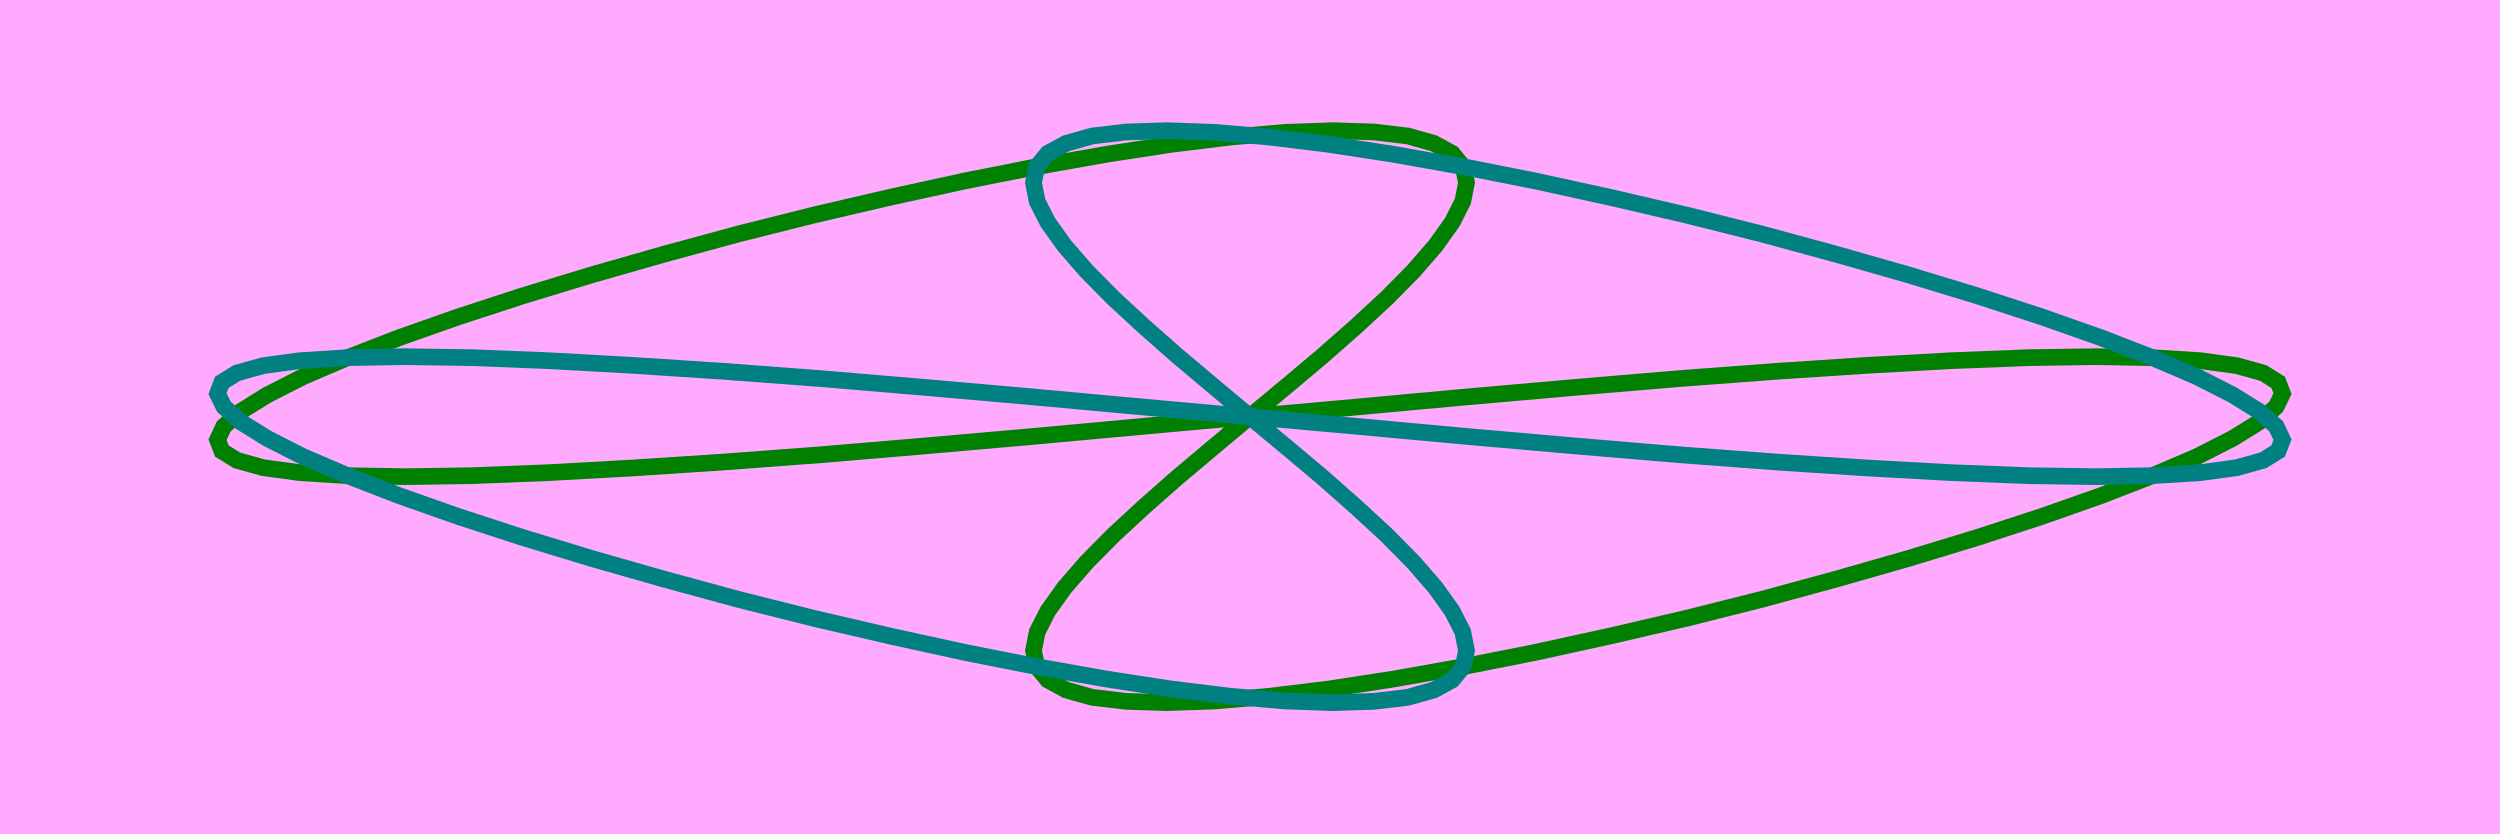
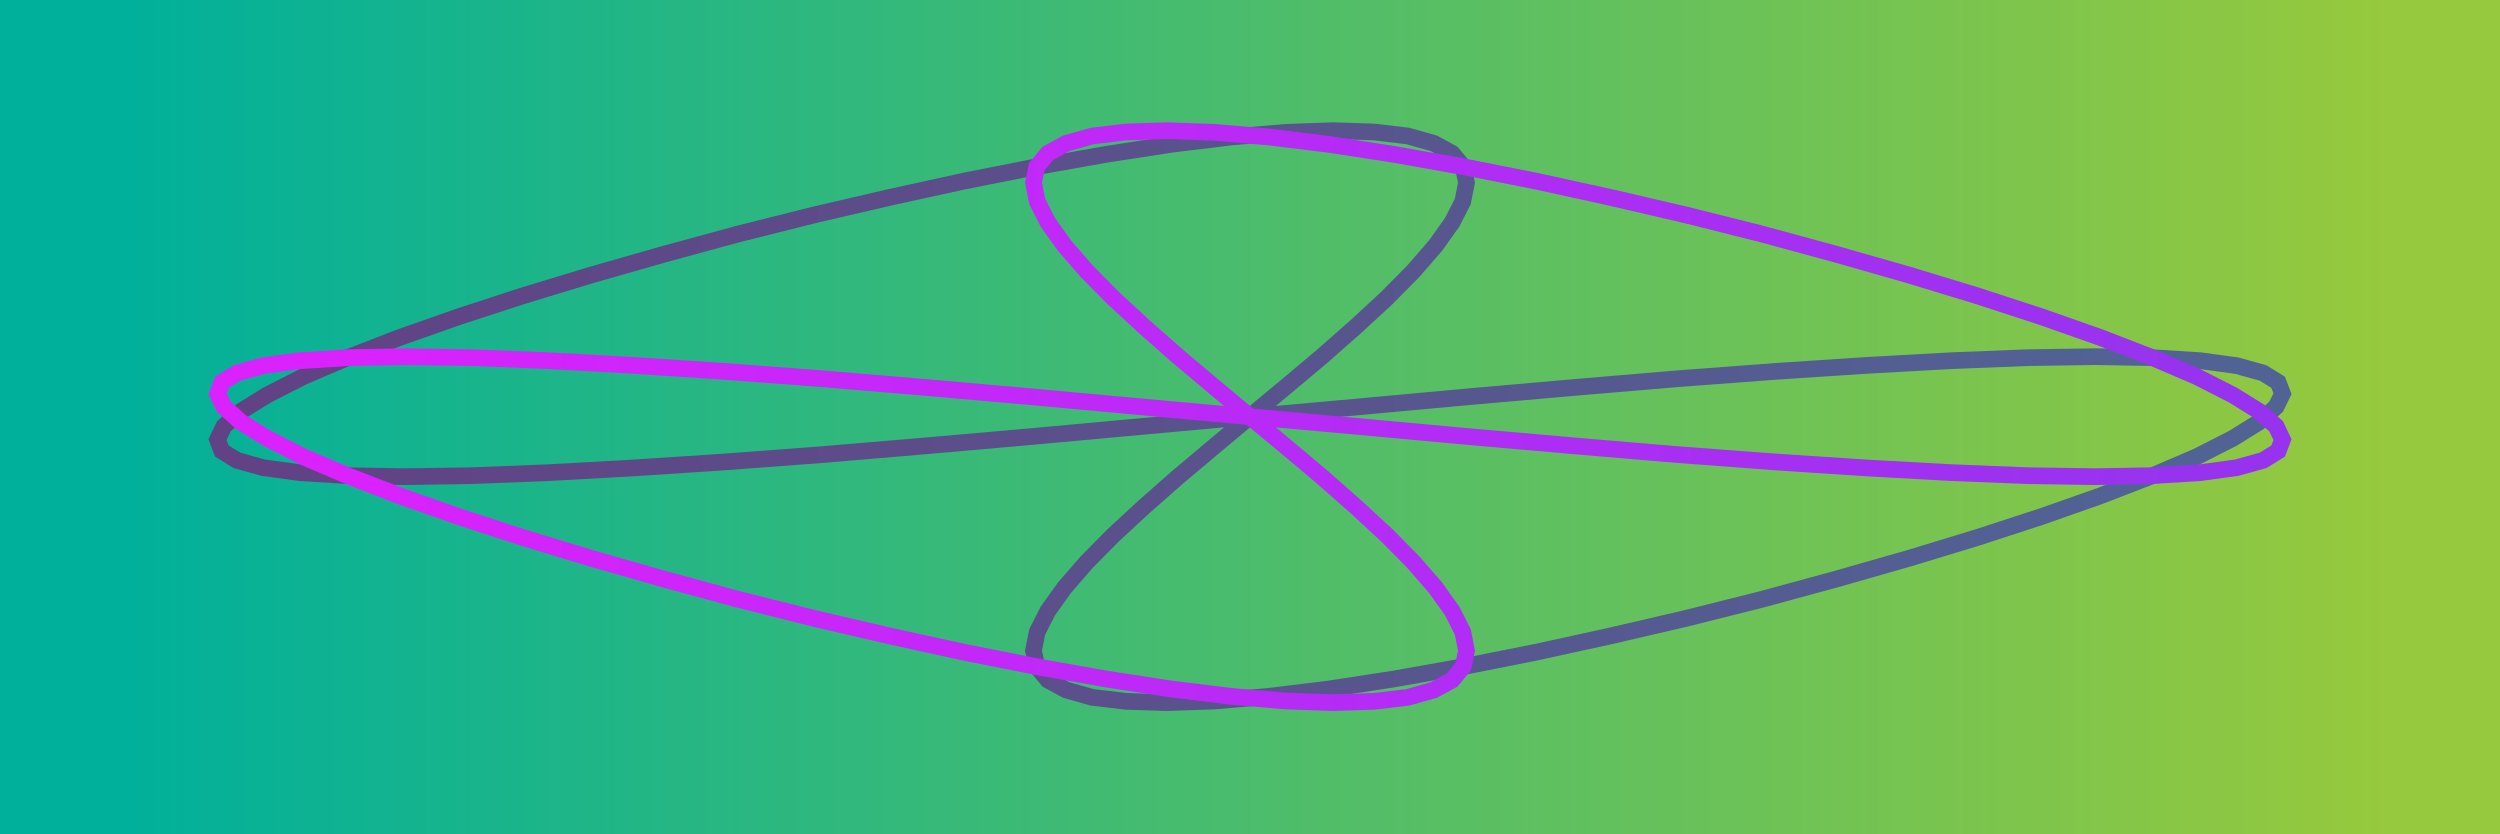
<svg xmlns="http://www.w3.org/2000/svg" width="750" height="250">
  <defs>
    <style type="text/css">
   

.g0_1{
fill: none;
- stroke: #008000;
+ stroke: url(#Kashmir);
stroke-width: 5;
stroke-linecap: round;
stroke-linejoin: miter;
stroke-miterlimit: 4;
}
.g1_1{
fill: none;
- stroke: #008080;
+ stroke: url(#IntuitivePurple);
stroke-width: 5;
stroke-linecap: round;
stroke-linejoin: miter;
stroke-miterlimit: 4;
}


  </style>
    <style>
   .path {
  stroke-dasharray: 1650;
  stroke-dashoffset: 0;
  animation: dash 25s linear infinite;
}
@keyframes dash {
  from {
    stroke-dashoffset: 1650;
  }
  to {
    stroke-dashoffset: 0;
  }
}
 </style>
+     <linearGradient id="Ohhappiness">
+       <stop offset="5%" stop-color="#00b09b" />
+       <stop offset="95%" stop-color="#96c93d" />
+     </linearGradient>
+     <linearGradient id="Ver">
+       <stop offset="5%" stop-color="#FFE000" />
+       <stop offset="95%" stop-color="#799F0C" />
+     </linearGradient>
+     <linearGradient id="IntuitivePurple">
+       <stop offset="5%" stop-color="#DA22FF" />
+       <stop offset="95%" stop-color="#9733EE" />
+     </linearGradient>
+     <linearGradient id="Kashmir">
+       <stop offset="5%" stop-color="#614385" />
+       <stop offset="95%" stop-color="#516395" />
+     </linearGradient>
  </defs>
  <g>
-     <rect fill="#ffaaff" id="canvas_background" height="252" width="752" y="-1" x="-1" />
+     <rect fill="url(#Ohhappiness)" id="canvas_background" height="252" width="752" y="-1" x="-1" />
  </g>
  <g>
    <g id="svg_4">
      <path id="svg_2" class="g0_1 path" d="m374.95,125l11.1,-9.2l10.7,-9l10.1,-8.9l9.2,-8.5l8,-8.1l6.6,-7.6l5,-7l3.2,-6.3l1.1,-5.6l-1,-4.8l-3.3,-4l-5.5,-3l-7.8,-2.2l-10.1,-1.2l-12.3,-0.4l-14.3,0.5l-16.3,1.4l-18,2.2l-19.5,3l-20.8,3.7l-21.7,4.3l-22.4,4.9l-22.8,5.3l-22.7,5.7l-22.4,6.1l-21.7,6.2l-20.7,6.3l-19.3,6.3l-17.6,6.2l-15.5,6l-13.3,5.7l-10.8,5.5l-7.9,4.9l-5.1,4.5l-1.9,4l1.3,3.4l4.5,2.8l7.9,2.2l11,1.5l14.3,0.9l17.2,0.3l20.2,-0.3l22.8,-0.9l25.3,-1.4l27.4,-1.8l29.3,-2.2l30.8,-2.6l31.9,-2.8l32.7,-3l33.1,-3l33.2,-3l32.7,-3l31.9,-2.8l30.8,-2.6l29.3,-2.2l27.4,-1.8l25.3,-1.4l22.8,-0.9l20.2,-0.3l17.2,0.3l14.3,0.9l11,1.5l7.9,2.2l4.5,2.8l1.3,3.4l-1.9,3.9l-5.1,4.6l-7.9,4.9l-10.8,5.5l-13.3,5.7l-15.5,6l-17.6,6.2l-19.3,6.3l-20.7,6.3l-21.7,6.2l-22.4,6.1l-22.7,5.7l-22.8,5.3l-22.4,4.9l-21.7,4.3l-20.8,3.7l-19.5,3l-18,2.2l-16.3,1.4l-14.3,0.5l-12.3,-0.4l-10.1,-1.2l-7.8,-2.2l-5.5,-3l-3.3,-4l-1,-4.8l1.1,-5.6l3.2,-6.3l5,-7l6.6,-7.6l8,-8.1l9.2,-8.5l10.1,-8.9l10.7,-9l11,-9.2" />
      <path id="svg_3" class="g1_1 path" d="m374.95,125l11.1,9.2l10.7,9l10.1,8.9l9.2,8.5l8,8.1l6.6,7.6l5,7l3.2,6.3l1.1,5.6l-1,4.8l-3.3,4l-5.5,3l-7.8,2.2l-10.1,1.2l-12.3,0.4l-14.3,-0.5l-16.3,-1.4l-18,-2.2l-19.5,-3l-20.8,-3.7l-21.7,-4.3l-22.4,-4.9l-22.8,-5.3l-22.7,-5.7l-22.4,-6.1l-21.7,-6.2l-20.7,-6.3l-19.3,-6.3l-17.6,-6.2l-15.5,-6l-13.3,-5.7l-10.8,-5.5l-7.9,-4.9l-5.1,-4.6l-1.9,-3.9l1.3,-3.4l4.5,-2.8l7.9,-2.2l11,-1.5l14.3,-0.9l17.2,-0.3l20.2,0.3l22.8,0.9l25.3,1.4l27.4,1.8l29.3,2.2l30.8,2.6l31.9,2.8l32.7,3l33.1,3l33.2,3l32.7,3l31.9,2.8l30.8,2.6l29.3,2.2l27.4,1.8l25.3,1.4l22.8,0.9l20.2,0.3l17.2,-0.3l14.3,-0.9l11,-1.5l7.9,-2.2l4.5,-2.8l1.3,-3.4l-1.9,-4l-5.1,-4.5l-7.9,-4.9l-10.8,-5.5l-13.3,-5.7l-15.5,-6l-17.6,-6.2l-19.3,-6.3l-20.7,-6.3l-21.7,-6.2l-22.4,-6.1l-22.7,-5.7l-22.8,-5.3l-22.4,-4.9l-21.7,-4.3l-20.8,-3.7l-19.5,-3l-18,-2.2l-16.3,-1.4l-14.3,-0.5l-12.3,0.4l-10.1,1.2l-7.8,2.2l-5.5,3l-3.3,4l-1,4.8l1.1,5.6l3.2,6.3l5,7l6.6,7.6l8,8.1l9.2,8.5l10.1,8.9l10.7,9l11,9.2" />
    </g>
  </g>
</svg>
